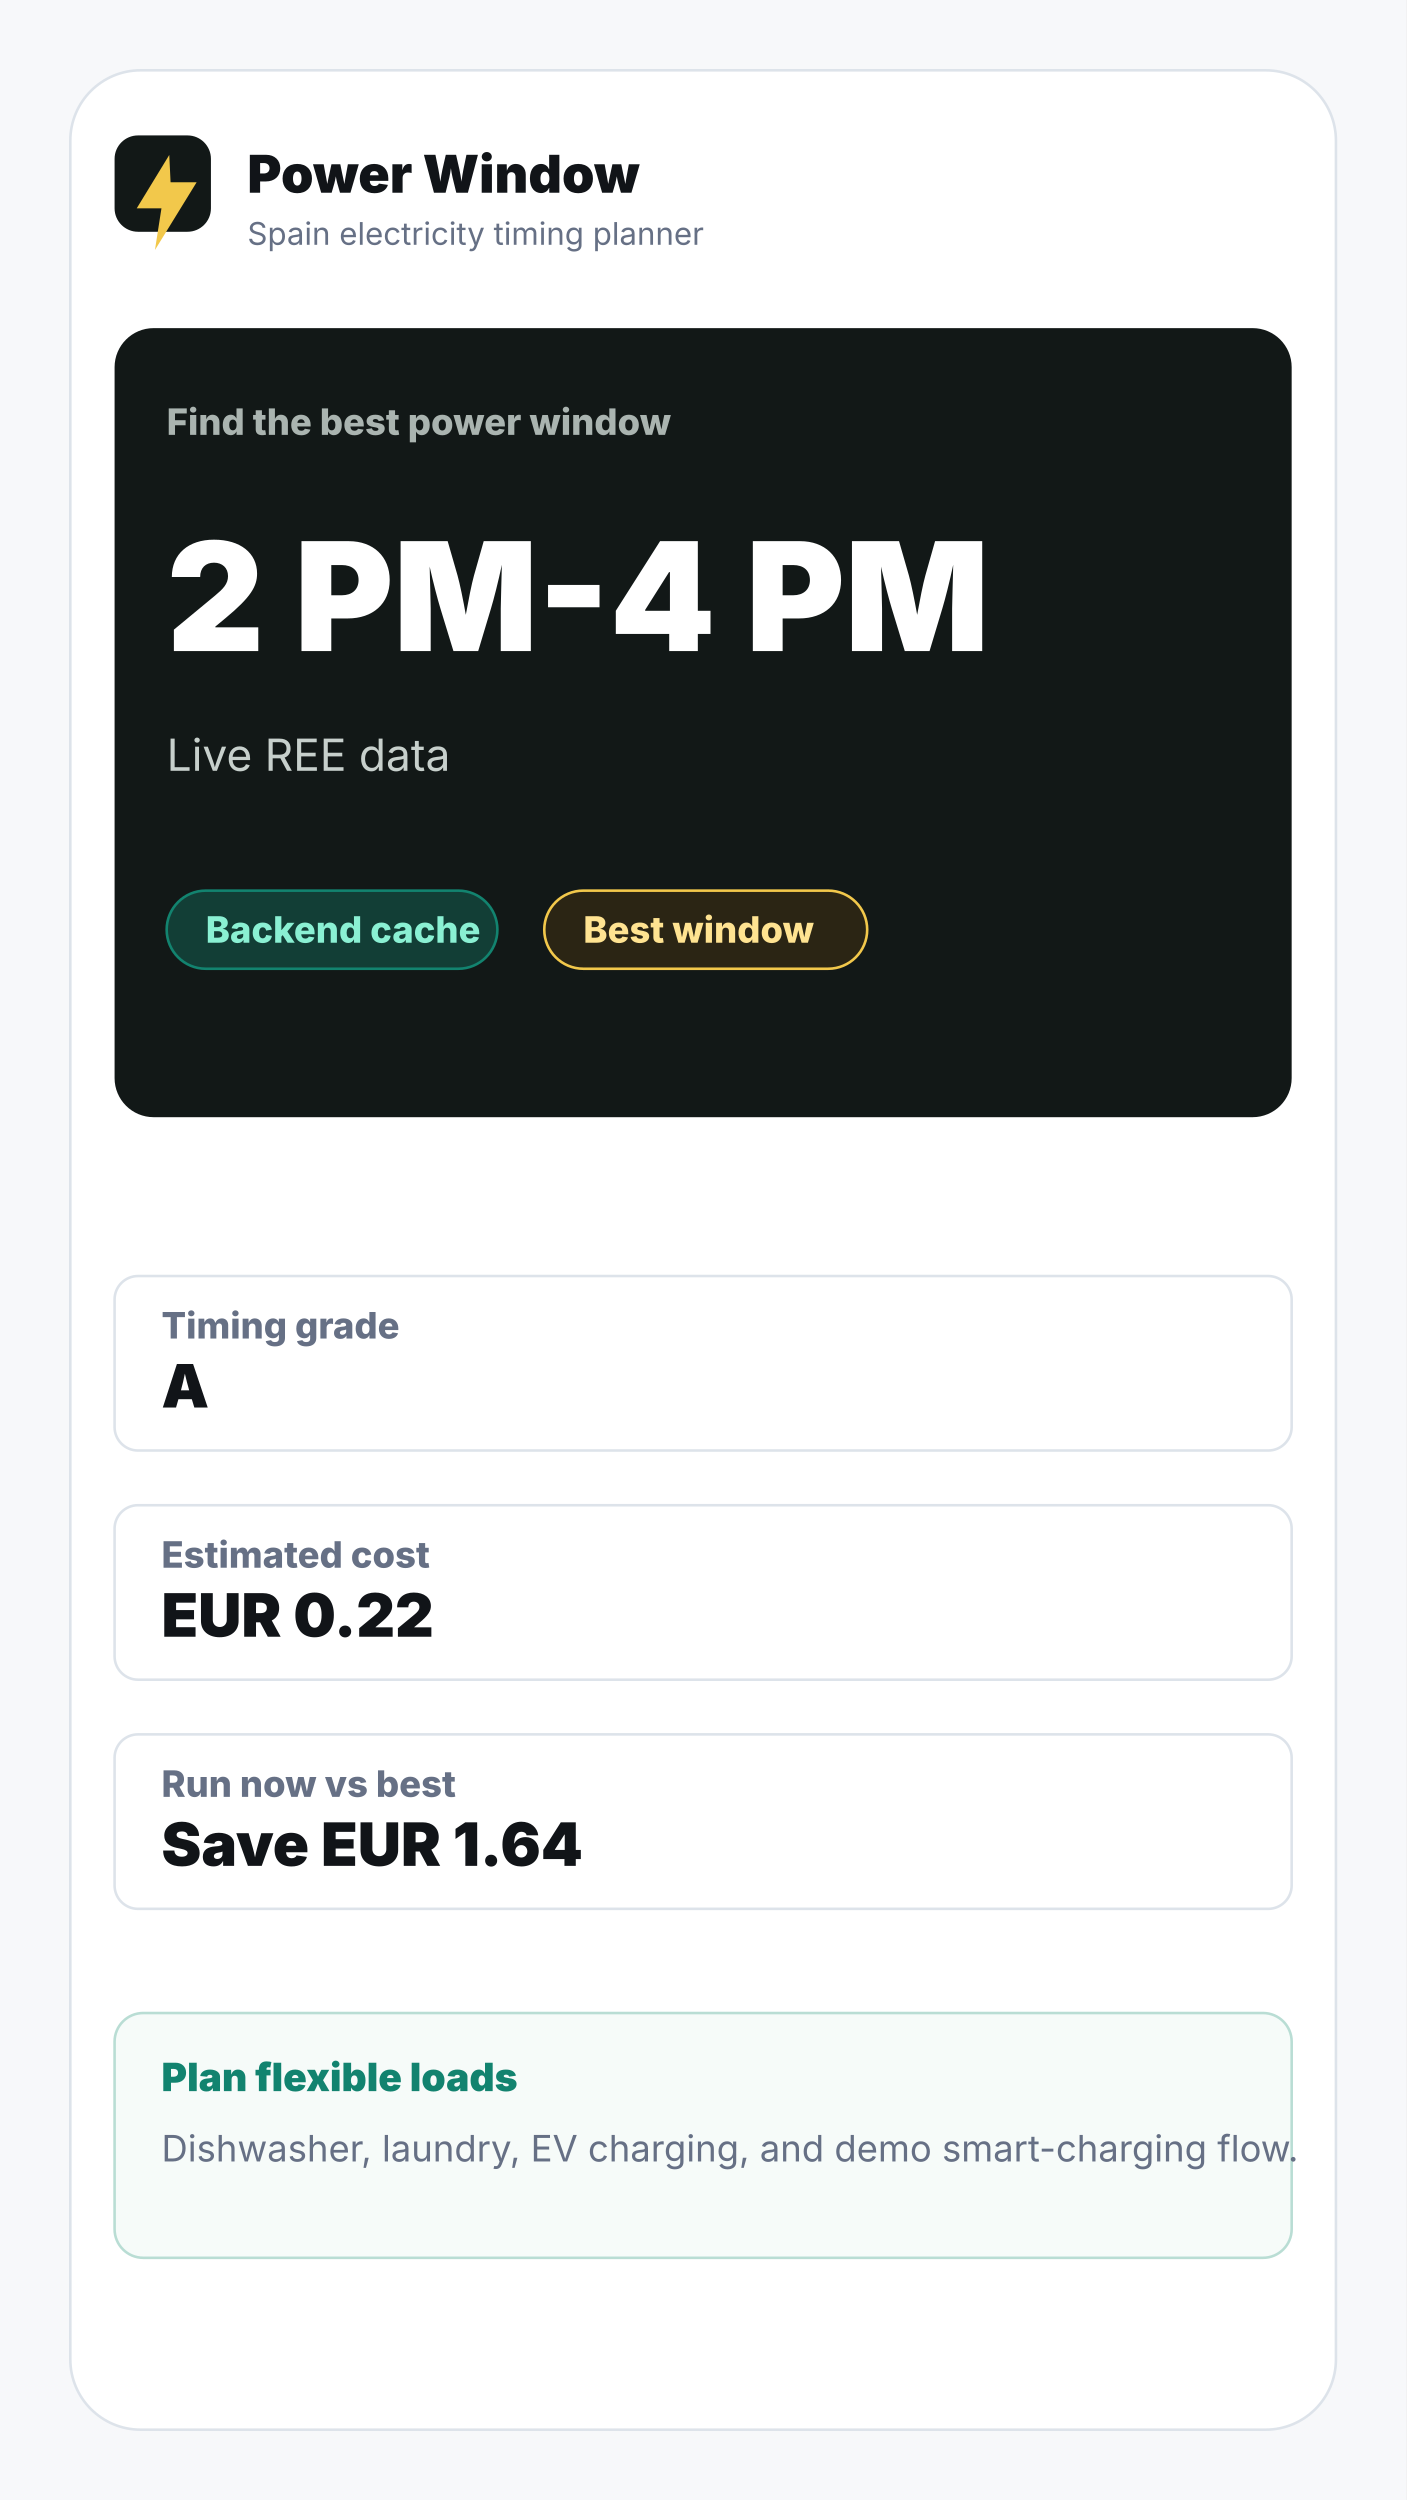
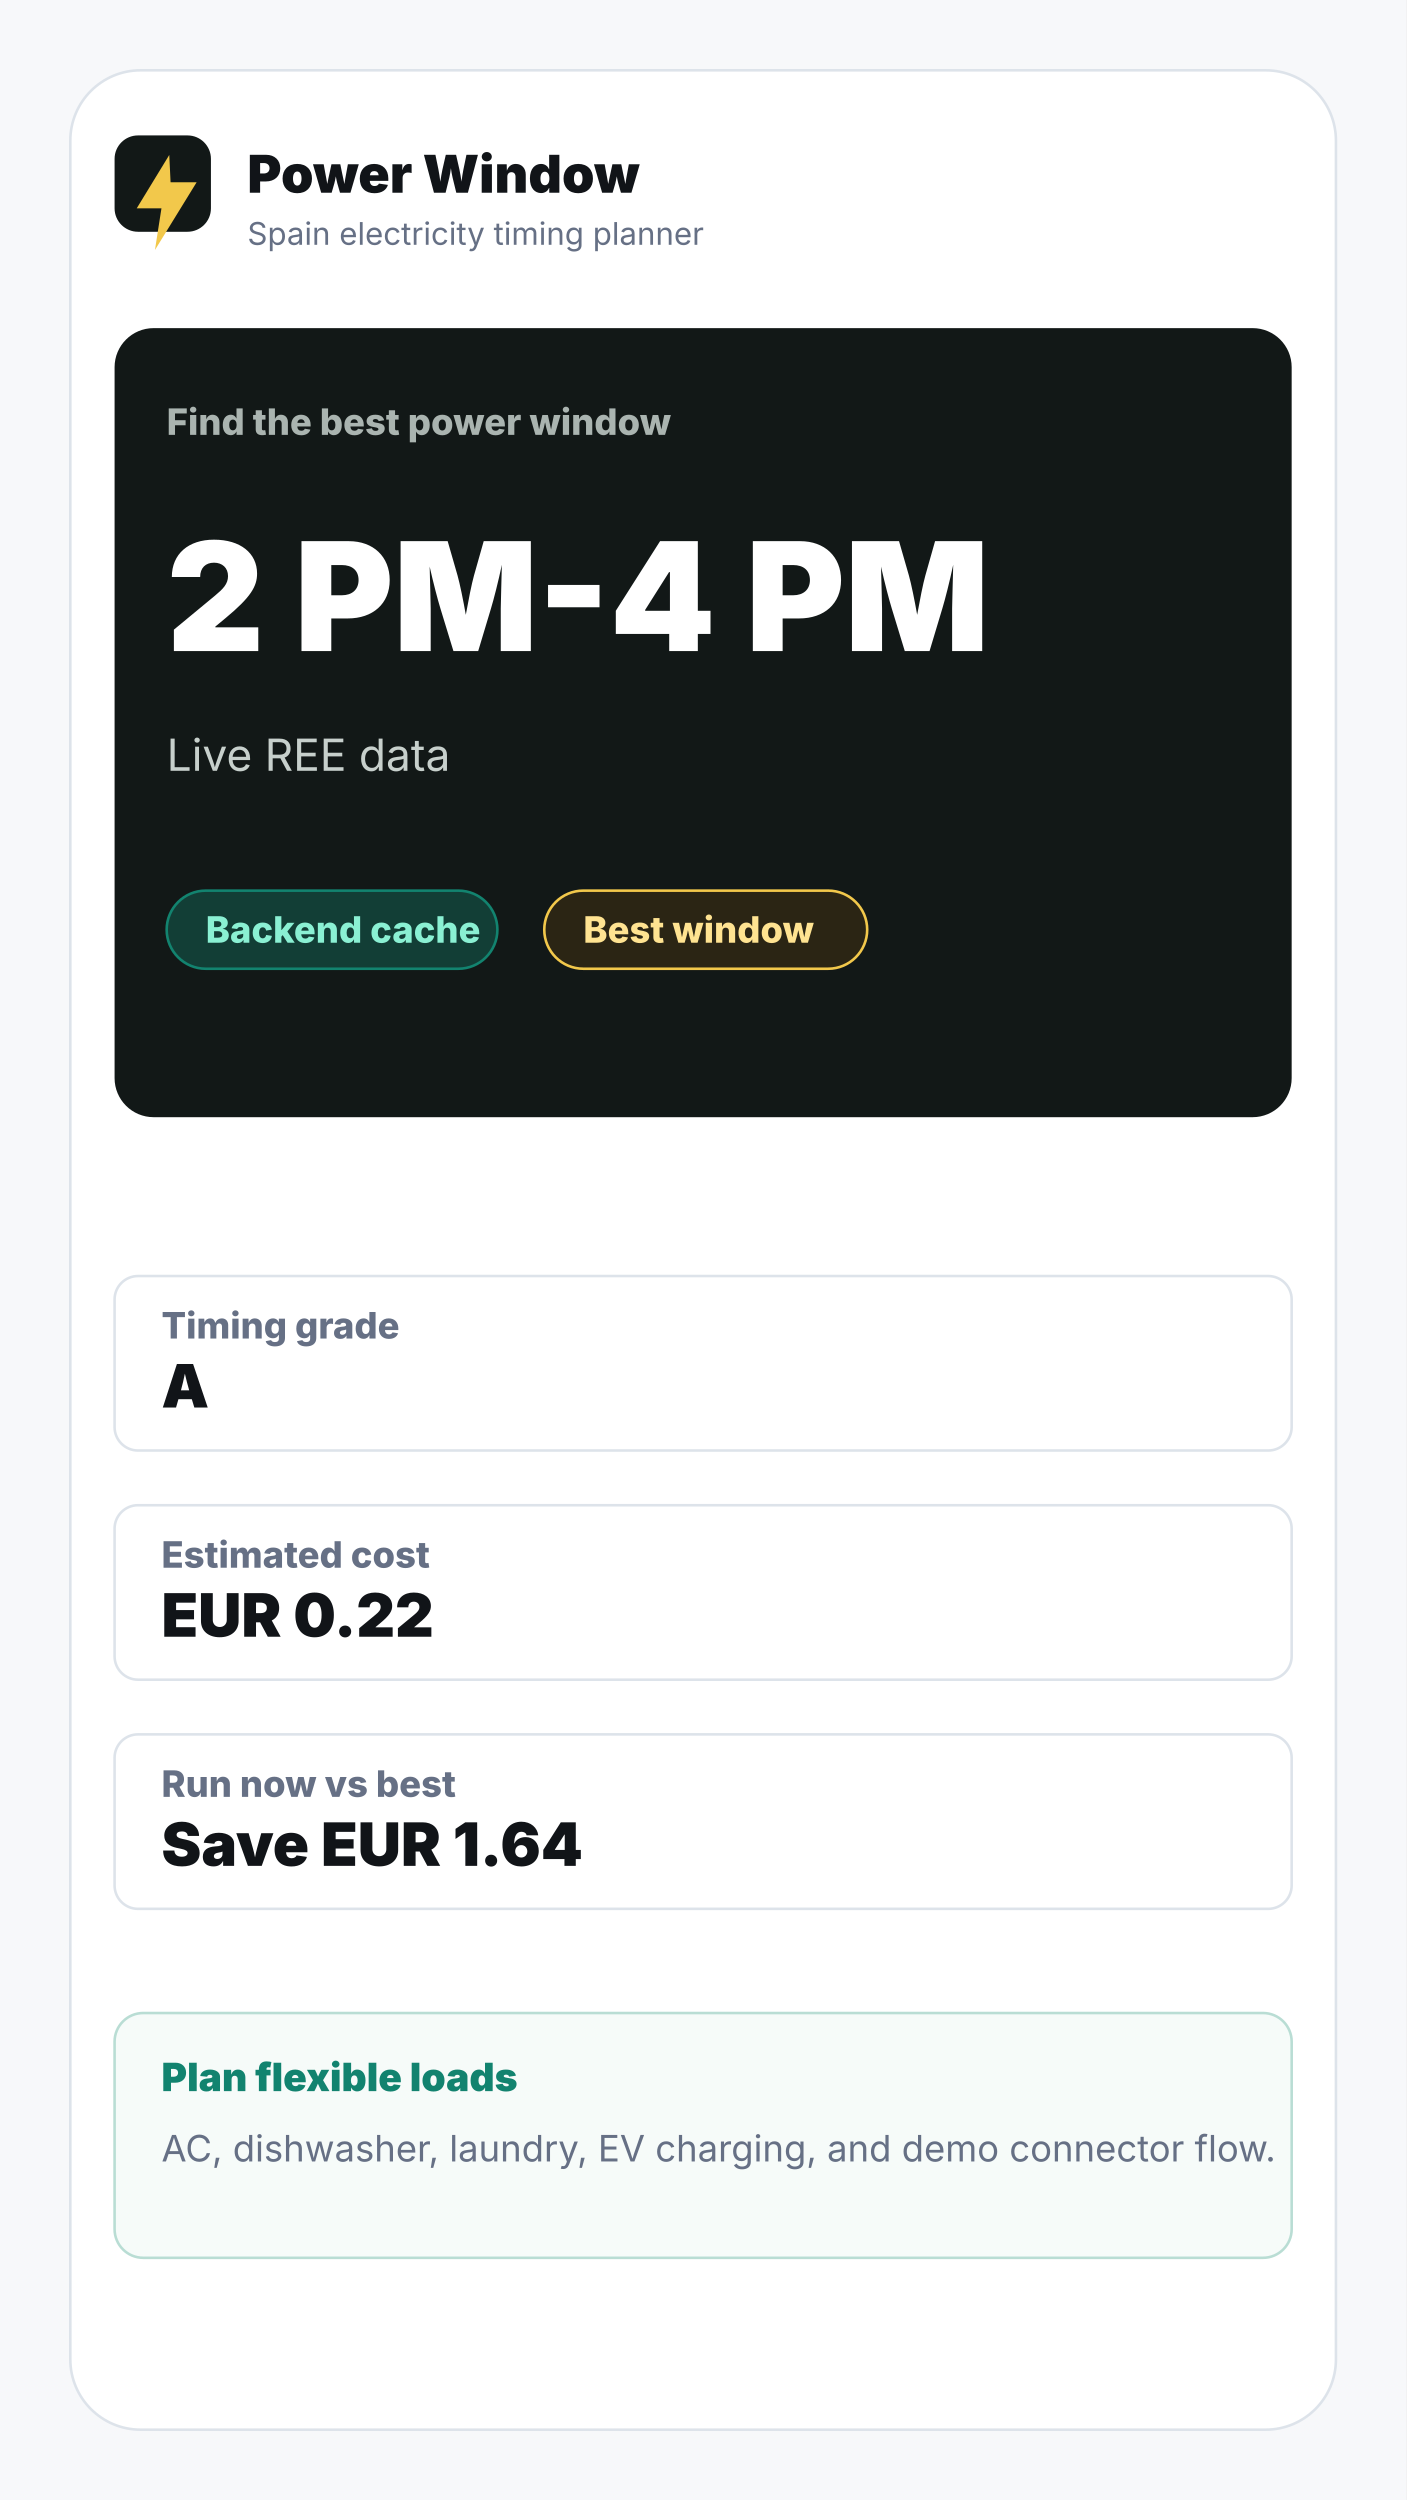
<svg xmlns="http://www.w3.org/2000/svg" width="1080" height="1920" viewBox="0 0 1080 1920">
  <rect width="1080" height="1920" fill="#f7f8fa" />
  <rect x="54" y="54" width="972" height="1812" rx="54" fill="#ffffff" stroke="#dde3ea" stroke-width="2" />
  <rect x="88" y="104" width="74" height="74" rx="18" fill="#121817" />
  <path d="M130 119 105 160h19l-5 32 32-52h-20z" fill="#f2c84b" />
  <text x="190" y="148" fill="#111418" font-size="40" font-family="Inter, Arial, sans-serif" font-weight="900">Power Window</text>
  <text x="190" y="188" fill="#667085" font-size="24" font-family="Inter, Arial, sans-serif">Spain electricity timing planner</text>
  <rect x="88" y="252" width="904" height="606" rx="30" fill="#121817" />
  <text x="128" y="334" fill="#aab4b0" font-size="28" font-family="Inter, Arial, sans-serif" font-weight="800">Find the best power window</text>
  <text x="128" y="500" fill="#ffffff" font-size="116" font-family="Inter, Arial, sans-serif" font-weight="900">2 PM-4 PM</text>
  <text x="128" y="592" fill="#c7d0cc" font-size="34" font-family="Inter, Arial, sans-serif">Live REE data</text>
  <rect x="128" y="684" width="254" height="60" rx="30" fill="#123e36" stroke="#12836f" stroke-width="2" />
  <text x="158" y="724" fill="#8af0d3" font-size="28" font-family="Inter, Arial, sans-serif" font-weight="800">Backend cache</text>
  <rect x="418" y="684" width="248" height="60" rx="30" fill="#2b2514" stroke="#f2c84b" stroke-width="2" />
  <text x="448" y="724" fill="#ffe391" font-size="28" font-family="Inter, Arial, sans-serif" font-weight="800">Best window</text>
  <rect x="88" y="980" width="904" height="134" rx="18" fill="#ffffff" stroke="#dde3ea" stroke-width="2" />
  <text x="124" y="1028" fill="#667085" font-size="28" font-family="Inter, Arial, sans-serif" font-weight="800">Timing grade</text>
  <text x="124" y="1081" fill="#111418" font-size="46" font-family="Inter, Arial, sans-serif" font-weight="900">A</text>
  <rect x="88" y="1156" width="904" height="134" rx="18" fill="#ffffff" stroke="#dde3ea" stroke-width="2" />
  <text x="124" y="1204" fill="#667085" font-size="28" font-family="Inter, Arial, sans-serif" font-weight="800">Estimated cost</text>
  <text x="124" y="1257" fill="#111418" font-size="46" font-family="Inter, Arial, sans-serif" font-weight="900">EUR 0.22</text>
  <rect x="88" y="1332" width="904" height="134" rx="18" fill="#ffffff" stroke="#dde3ea" stroke-width="2" />
  <text x="124" y="1380" fill="#667085" font-size="28" font-family="Inter, Arial, sans-serif" font-weight="800">Run now vs best</text>
  <text x="124" y="1433" fill="#111418" font-size="46" font-family="Inter, Arial, sans-serif" font-weight="900">Save EUR 1.64</text>
  <rect x="88" y="1546" width="904" height="188" rx="22" fill="#f6fbf9" stroke="#b9ddd4" stroke-width="2" />
  <text x="124" y="1606" fill="#12836f" font-size="30" font-family="Inter, Arial, sans-serif" font-weight="900">Plan flexible loads</text>
-   <text x="124" y="1660" fill="#667085" font-size="28" font-family="Inter, Arial, sans-serif">Dishwasher, laundry, EV charging, and demo smart-charging flow.</text>
+   <text x="124" y="1660" fill="#667085" font-size="28" font-family="Inter, Arial, sans-serif">AC, dishwasher, laundry, EV charging, and demo connector flow.</text>
</svg>
